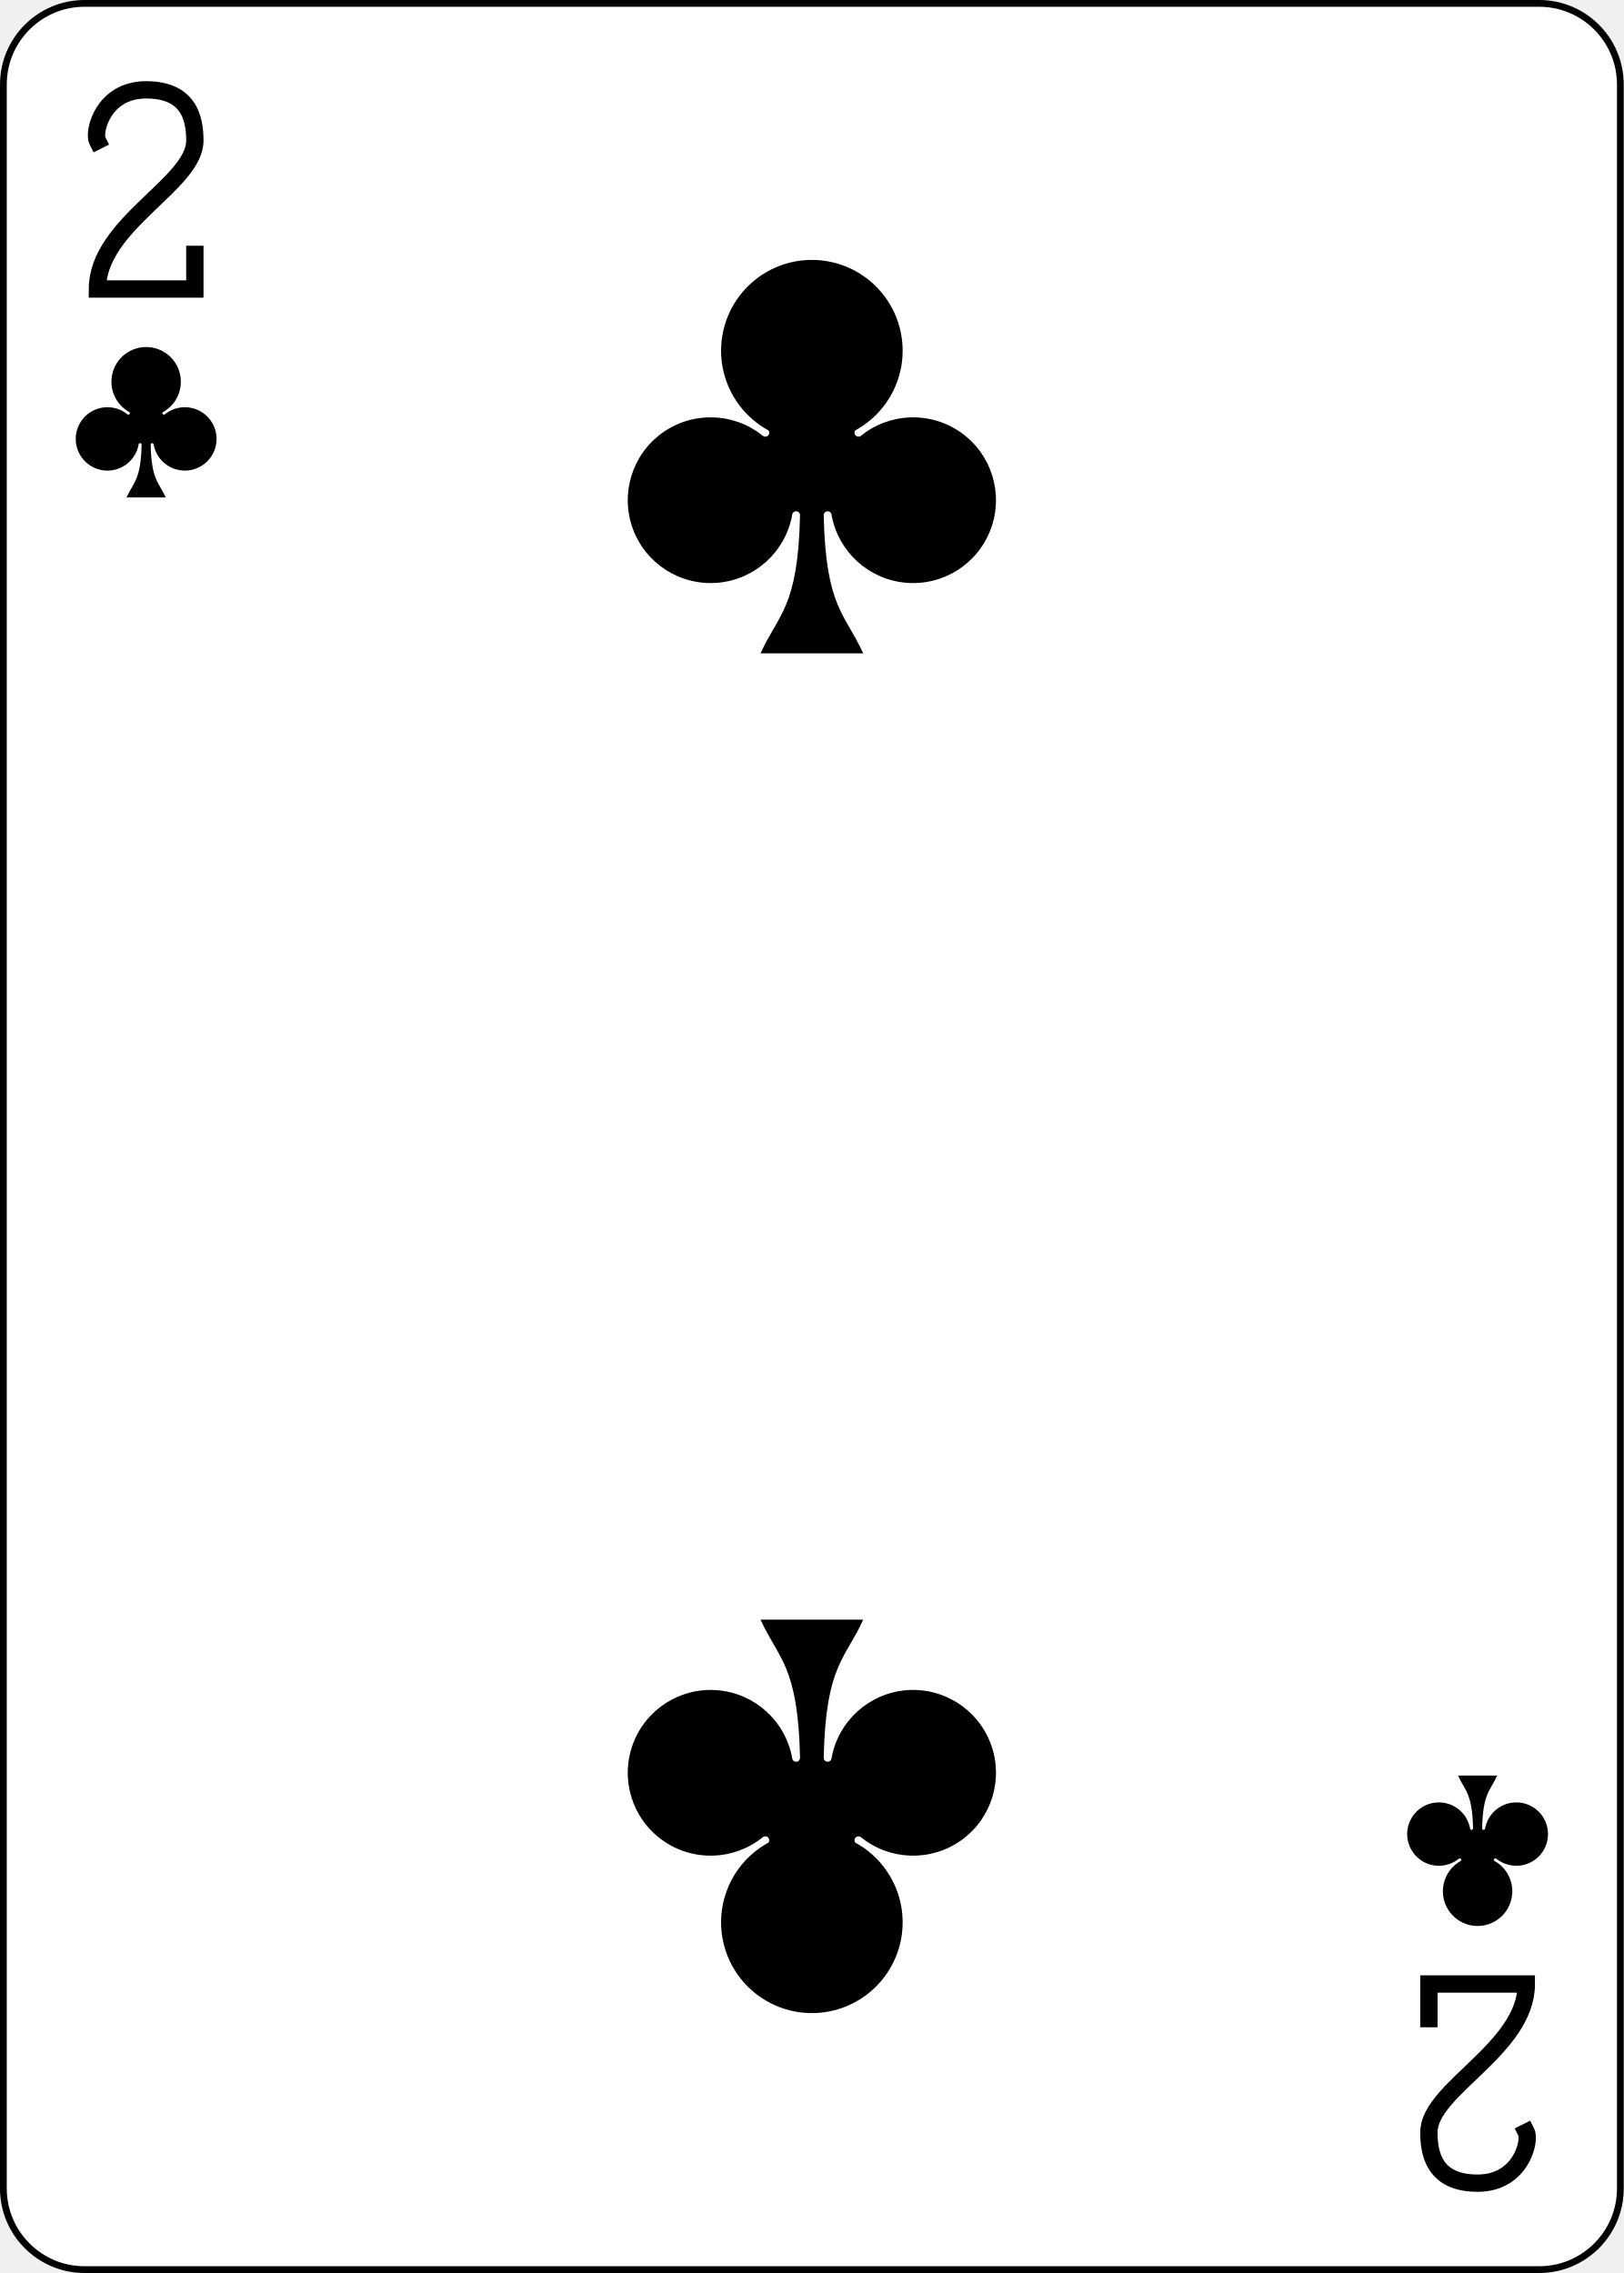
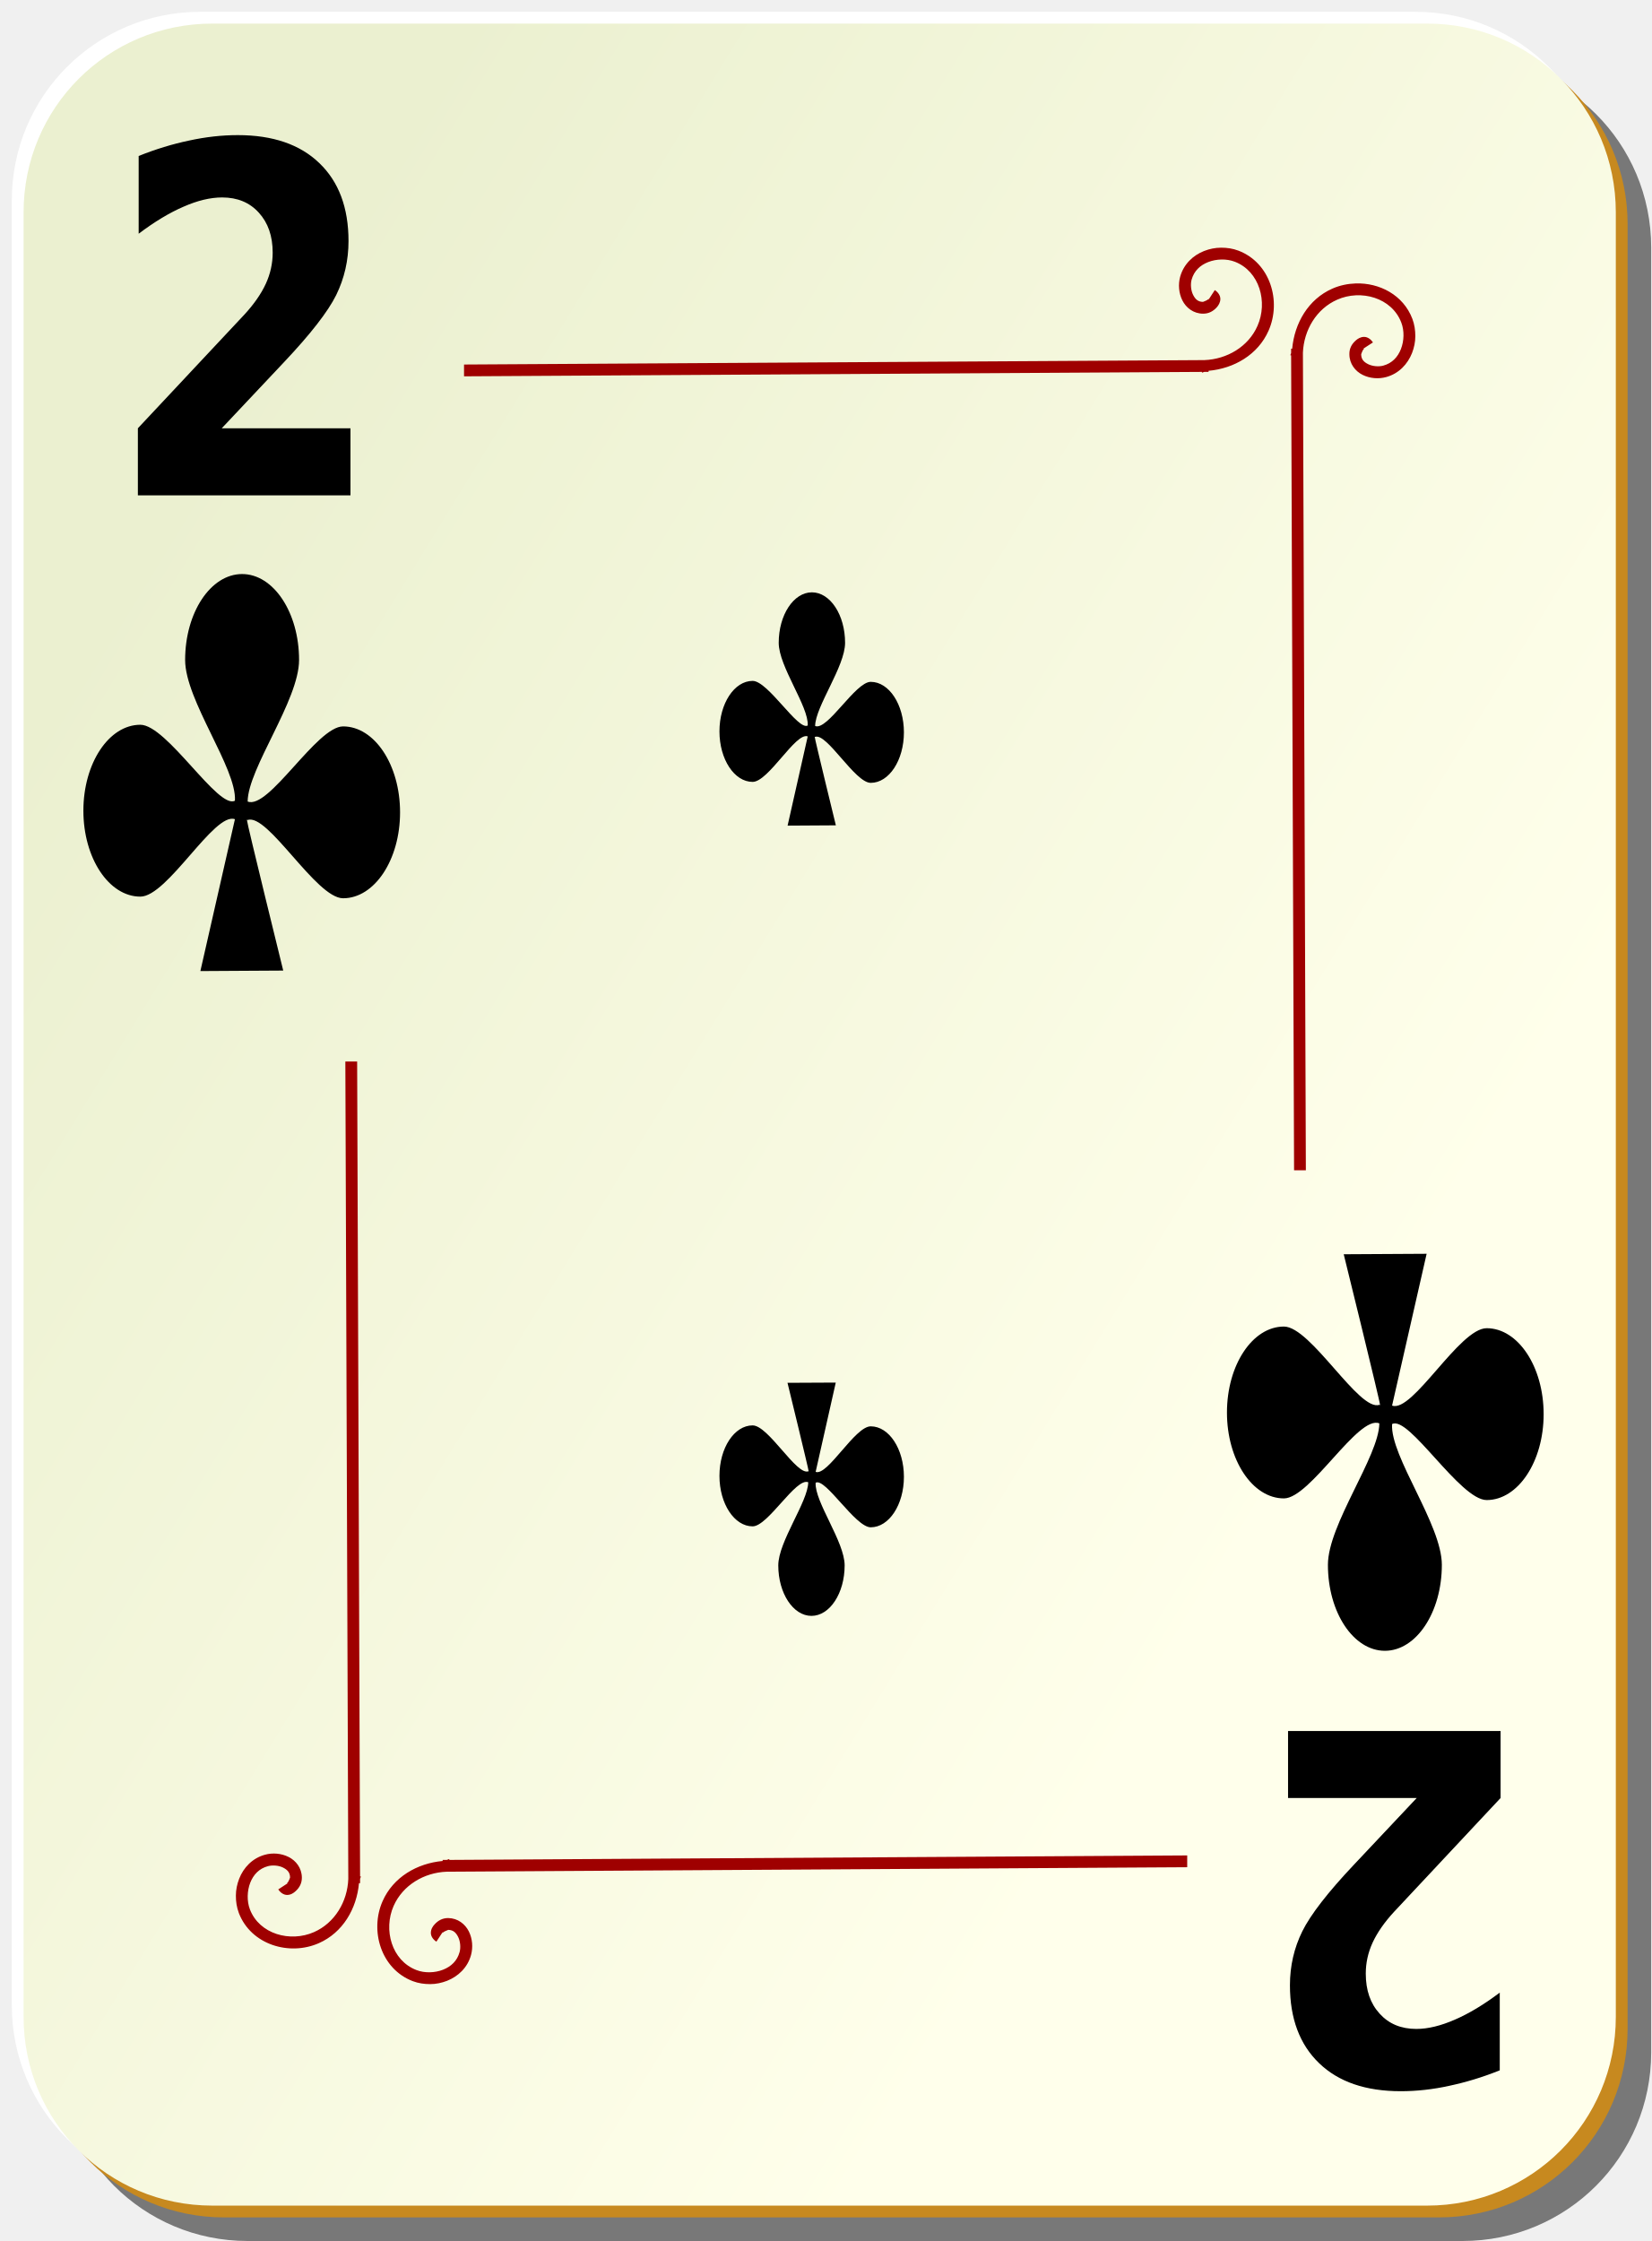
- <svg xmlns="http://www.w3.org/2000/svg" xmlns:xlink="http://www.w3.org/1999/xlink" class="card" face="2C" height="3.5in" preserveAspectRatio="none" viewBox="-120 -168 240 336" width="2.5in">
-   <symbol id="SC2" viewBox="-600 -600 1200 1200" preserveAspectRatio="xMinYMid">
-     <path d="M30 150C35 385 85 400 130 500L-130 500C-85 400 -35 385 -30 150A10 10 0 0 0 -50 150A210 210 0 1 1 -124 -51A10 10 0 0 0 -110 -65A230 230 0 1 1 110 -65A10 10 0 0 0 124 -51A210 210 0 1 1 50 150A10 10 0 0 0 30 150Z" fill="black" />
-   </symbol>
-   <symbol id="VC2" viewBox="-500 -500 1000 1000" preserveAspectRatio="xMinYMid">
-     <path d="M-225 -225C-245 -265 -200 -460 0 -460C 200 -460 225 -325 225 -225C225 -25 -225 160 -225 460L225 460L225 300" stroke="black" stroke-width="80" stroke-linecap="square" stroke-miterlimit="1.5" fill="none" />
-   </symbol>
-   <rect width="239" height="335" x="-119.5" y="-167.5" rx="12" ry="12" fill="white" stroke="black" />
-   <use xlink:href="#VC2" height="32" x="-114.4" y="-156" />
-   <use xlink:href="#SC2" height="26.769" x="-111.784" y="-119" />
-   <use xlink:href="#SC2" height="70" x="-35" y="-135.588" />
-   <g transform="rotate(180)">
-     <use xlink:href="#VC2" height="32" x="-114.4" y="-156" />
-     <use xlink:href="#SC2" height="26.769" x="-111.784" y="-119" />
-     <use xlink:href="#SC2" height="70" x="-35" y="-135.588" />
+ <svg xmlns="http://www.w3.org/2000/svg" id="svg2" viewBox="0 0 140 190" version="1.0" y="0" x="0">
+   <defs id="defs3">
+     <linearGradient id="linearGradient1795" y2="128.7" gradientUnits="userSpaceOnUse" x2="109" gradientTransform="translate(0 -1)" y1="63.1" x1="2">
+       <stop id="stop2062" style="stop-color:#ebf0d0" offset="0" />
+       <stop id="stop2064" style="stop-color:#ffffeb" offset="1" />
+     </linearGradient>
+   </defs>
+   <g id="layer1">
+     <g id="g1344">
+       <g id="g5630">
+         <path id="rect2070" style="fill-opacity:.498;fill:#000000" d="m21 5h103c8.86 0 16 7.136 16 16v153c0 8.86-7.14 16-16 16h-103c-8.864 0-16-7.14-16-16v-153c0-8.864 7.136-16 16-16z" />
+         <path id="rect1300" style="fill:#ffffff" d="m17 1h103c8.86 0 16 7.136 16 16v153c0 8.86-7.14 16-16 16h-103c-8.864 0-16-7.14-16-16v-153c0-8.864 7.136-16 16-16z" />
+         <path id="path5624" style="fill:#c7891f" d="m19 3h103c8.86 0 16 7.136 16 16v153c0 8.86-7.14 16-16 16h-103c-8.864 0-16-7.14-16-16v-153c0-8.864 7.136-16 16-16z" />
+         <path id="rect1306" style="fill:url(#linearGradient1795)" d="m18 2h103c8.86 0 16 7.136 16 16v153c0 8.86-7.14 16-16 16h-103c-8.864 0-16-7.14-16-16v-153c0-8.864 7.136-16 16-16z" />
+       </g>
+       <path id="path2869" style="fill-rule:evenodd;fill:#9f0000" d="m103.53 21c-0.5 0.002-0.97 0.099-1.44 0.281-0.93 0.364-1.73 1.112-2.03 2.188-0.173 0.645-0.12 1.381 0.19 2s0.93 1.119 1.75 1.125c0.48 0.003 0.85-0.196 1.16-0.532 0.15-0.167 0.31-0.415 0.31-0.718s-0.21-0.583-0.47-0.75l-0.53 0.812c0.07 0.046 0-0.005 0-0.062 0-0.058 0.02-0.022-0.03 0.031-0.1 0.106-0.46 0.219-0.44 0.219-0.42-0.003-0.65-0.217-0.84-0.594s-0.23-0.905-0.13-1.281c0.21-0.751 0.72-1.231 1.41-1.5 0.69-0.27 1.55-0.298 2.25-0.031 2.11 0.807 2.82 3.429 1.93 5.437-0.77 1.764-2.58 2.83-4.5 2.906l-62.776 0.375v1l62.566-0.375v0.063c0.07 0 0.14-0.06 0.21-0.063h0.35v-0.093c2.16-0.195 4.19-1.362 5.09-3.407 1.1-2.492 0.15-5.748-2.56-6.781-0.47-0.18-0.97-0.252-1.47-0.25zm11.41 3.031c-0.67 0.023-1.35 0.163-1.97 0.438-2.05 0.903-3.21 2.93-3.41 5.093h-0.09v0.344c0 0.078-0.06 0.141-0.06 0.219h0.06l0.25 69.094h1l-0.25-69.313c0.08-1.919 1.14-3.72 2.91-4.5 2-0.887 4.62-0.178 5.43 1.938 0.27 0.698 0.24 1.561-0.03 2.25-0.27 0.688-0.75 1.202-1.5 1.406-0.37 0.102-0.9 0.064-1.28-0.125s-0.59-0.421-0.59-0.844c0 0.018 0.11-0.34 0.21-0.437 0.06-0.049 0.09-0.031 0.04-0.032-0.06 0-0.11-0.07-0.07 0l0.82-0.531c-0.17-0.259-0.45-0.468-0.75-0.469-0.31 0-0.55 0.16-0.72 0.313-0.34 0.306-0.54 0.681-0.53 1.156 0 0.819 0.5 1.44 1.12 1.75 0.62 0.311 1.36 0.363 2 0.188 1.08-0.293 1.82-1.102 2.19-2.031 0.18-0.465 0.28-0.941 0.28-1.438s-0.07-0.996-0.25-1.469c-0.77-2.029-2.8-3.068-4.81-3zm-85.659 65.969l0.25 69.31c-0.076 1.92-1.142 3.72-2.906 4.5-2.008 0.89-4.63 0.18-5.437-1.93-0.267-0.7-0.239-1.57 0.031-2.26 0.269-0.68 0.749-1.2 1.5-1.4 0.376-0.1 0.904-0.07 1.281 0.12s0.591 0.42 0.594 0.85c0-0.02-0.113 0.34-0.219 0.43-0.053 0.05-0.089 0.04-0.031 0.04 0.057 0 0.108 0.07 0.062 0l-0.812 0.53c0.167 0.26 0.447 0.47 0.75 0.47s0.551-0.16 0.718-0.32c0.336-0.3 0.535-0.68 0.532-1.15-0.006-0.82-0.506-1.44-1.125-1.75s-1.355-0.37-2-0.19c-1.076 0.29-1.824 1.1-2.188 2.03-0.182 0.47-0.279 0.94-0.281 1.44s0.07 0.99 0.25 1.47c1.033 2.7 4.289 3.66 6.781 2.56 2.045-0.9 3.212-2.93 3.407-5.09h0.093v-0.35c0.003-0.08 0.063-0.14 0.063-0.22h-0.063l-0.25-69.09h-1zm71.379 67.31l-62.566 0.38v-0.07c-0.078 0-0.141 0.06-0.219 0.07h-0.344v0.09c-2.163 0.2-4.19 1.36-5.093 3.41-1.101 2.49-0.144 5.75 2.562 6.78 0.472 0.18 0.971 0.25 1.469 0.25 0.497 0 0.972-0.1 1.437-0.28 0.93-0.37 1.739-1.11 2.032-2.19 0.175-0.65 0.122-1.38-0.188-2s-0.932-1.12-1.75-1.13c-0.476 0-0.85 0.2-1.156 0.54-0.153 0.16-0.314 0.41-0.313 0.72 0.001 0.3 0.21 0.58 0.469 0.74l0.531-0.81c-0.07-0.04 0 0.01 0 0.07 0 0.05-0.017 0.02 0.031-0.04 0.097-0.1 0.455-0.21 0.438-0.22 0.423 0.01 0.655 0.22 0.844 0.6s0.227 0.9 0.125 1.28c-0.205 0.75-0.718 1.23-1.407 1.5-0.688 0.27-1.552 0.3-2.25 0.03-2.115-0.81-2.824-3.43-1.937-5.44 0.779-1.76 2.581-2.83 4.5-2.9l62.785-0.38v-1z" />
+     </g>
+     <g id="g5202" transform="translate(152.04 99.567)" />
  </g>
+   <path id="path908" style="fill-rule:evenodd;fill:#000000" d="m20.527 48.67c-2.666 0-4.83 3.264-4.83 7.286 0 3.426 4.392 9.191 4.222 11.929-1.41 0.783-5.767-6.437-8.019-6.437-2.667 0-4.83 3.263-4.83 7.285 0 4.023 2.163 7.286 4.83 7.286 2.312 0 6.276-7.214 8.019-6.563l-2.929 12.874 7.024-0.042s-3.077-12.481-3.081-12.776h0.055v0.014c1.707-0.64 5.806 6.632 8.102 6.632 2.667 0 4.83-3.263 4.83-7.286 0-4.022-2.163-7.285-4.83-7.285-2.242 0-6.308 7.1-8.093 6.368 0.025-2.806 4.36-8.577 4.36-11.999 0-4.022-2.163-7.286-4.83-7.286z" />
+   <path id="path2688" style="fill-rule:evenodd;fill:#000000" d="m117.42 139.96c2.66 0 4.83-3.26 4.83-7.29 0-3.42-4.39-9.19-4.22-11.93 1.41-0.78 5.76 6.44 8.02 6.44 2.66 0 4.83-3.26 4.83-7.28 0-4.03-2.17-7.29-4.83-7.29-2.32 0-6.28 7.21-8.02 6.56l2.93-12.87-7.03 0.04s3.08 12.48 3.08 12.78h-0.05v-0.02c-1.71 0.64-5.81-6.63-8.1-6.63-2.67 0-4.83 3.27-4.83 7.29s2.16 7.28 4.83 7.28c2.24 0 6.3-7.1 8.09-6.36-0.03 2.8-4.36 8.57-4.36 11.99 0 4.03 2.16 7.29 4.83 7.29z" />
+   <path id="path2250" style="fill-rule:evenodd;fill:#000000" d="m68.839 50.22c-1.553 0-2.814 1.918-2.814 4.281 0 2.014 2.559 5.402 2.459 7.011-0.821 0.459-3.359-3.783-4.671-3.783-1.553 0-2.813 1.917-2.813 4.281s1.26 4.281 2.813 4.281c1.347 0 3.656-4.239 4.671-3.856l-1.706 7.565 4.092-0.025s-1.793-7.334-1.795-7.507h0.032v0.008c0.995-0.376 3.382 3.897 4.72 3.897 1.553 0 2.813-1.918 2.813-4.281 0-2.364-1.26-4.282-2.813-4.282-1.307 0-3.675 4.173-4.714 3.743 0.014-1.649 2.539-5.04 2.539-7.052 0-2.363-1.26-4.281-2.813-4.281z" />
+   <path id="path2262" style="fill-rule:evenodd;fill:#000000" d="m68.801 137c1.553 0 2.814-1.92 2.814-4.28 0-2.01-2.559-5.4-2.459-7.01 0.821-0.46 3.359 3.78 4.671 3.78 1.553 0 2.813-1.92 2.813-4.28s-1.26-4.28-2.813-4.28c-1.347 0-3.656 4.24-4.671 3.86l1.706-7.57-4.092 0.02s1.793 7.34 1.795 7.51h-0.032v-0.01c-0.995 0.38-3.382-3.89-4.72-3.89-1.553 0-2.813 1.91-2.813 4.28 0 2.36 1.26 4.28 2.813 4.28 1.307 0 3.675-4.17 4.714-3.74-0.014 1.65-2.539 5.04-2.539 7.05 0 2.36 1.26 4.28 2.813 4.28z" />
+   <path id="text2035" style="fill:#000000" d="m18.801 36.311h10.914v5.687h-18.025v-5.687l9.054-9.665c0.809-0.884 1.407-1.748 1.795-2.592 0.387-0.844 0.581-1.721 0.581-2.632 0-1.406-0.393-2.538-1.18-3.396-0.775-0.857-1.81-1.286-3.106-1.286-0.997 0-2.088 0.262-3.273 0.784-1.185 0.509-2.453 1.273-3.804 2.291v-6.591c1.439-0.576 2.863-1.011 4.269-1.306 1.407-0.308 2.786-0.462 4.137-0.462 2.968 0 5.272 0.79 6.911 2.371 1.65 1.58 2.475 3.784 2.475 6.611 0 1.634-0.349 3.161-1.046 4.581-0.698 1.406-2.166 3.295-4.403 5.666l-5.299 5.626" />
+   <path id="text2062" style="fill:#000000" d="m120.12 152.44h-10.91v-5.68h18.02v5.68l-9.05 9.67c-0.81 0.88-1.41 1.75-1.8 2.59-0.39 0.85-0.58 1.72-0.58 2.63 0 1.41 0.39 2.54 1.18 3.4 0.78 0.86 1.81 1.29 3.11 1.29 0.99 0 2.08-0.27 3.27-0.79 1.18-0.51 2.45-1.27 3.8-2.29v6.59c-1.44 0.58-2.86 1.01-4.27 1.31-1.4 0.31-2.78 0.46-4.13 0.46-2.97 0-5.27-0.79-6.91-2.37-1.65-1.58-2.48-3.79-2.48-6.61 0-1.64 0.35-3.16 1.05-4.58 0.7-1.41 2.16-3.3 4.4-5.67l5.3-5.63" />
</svg>
